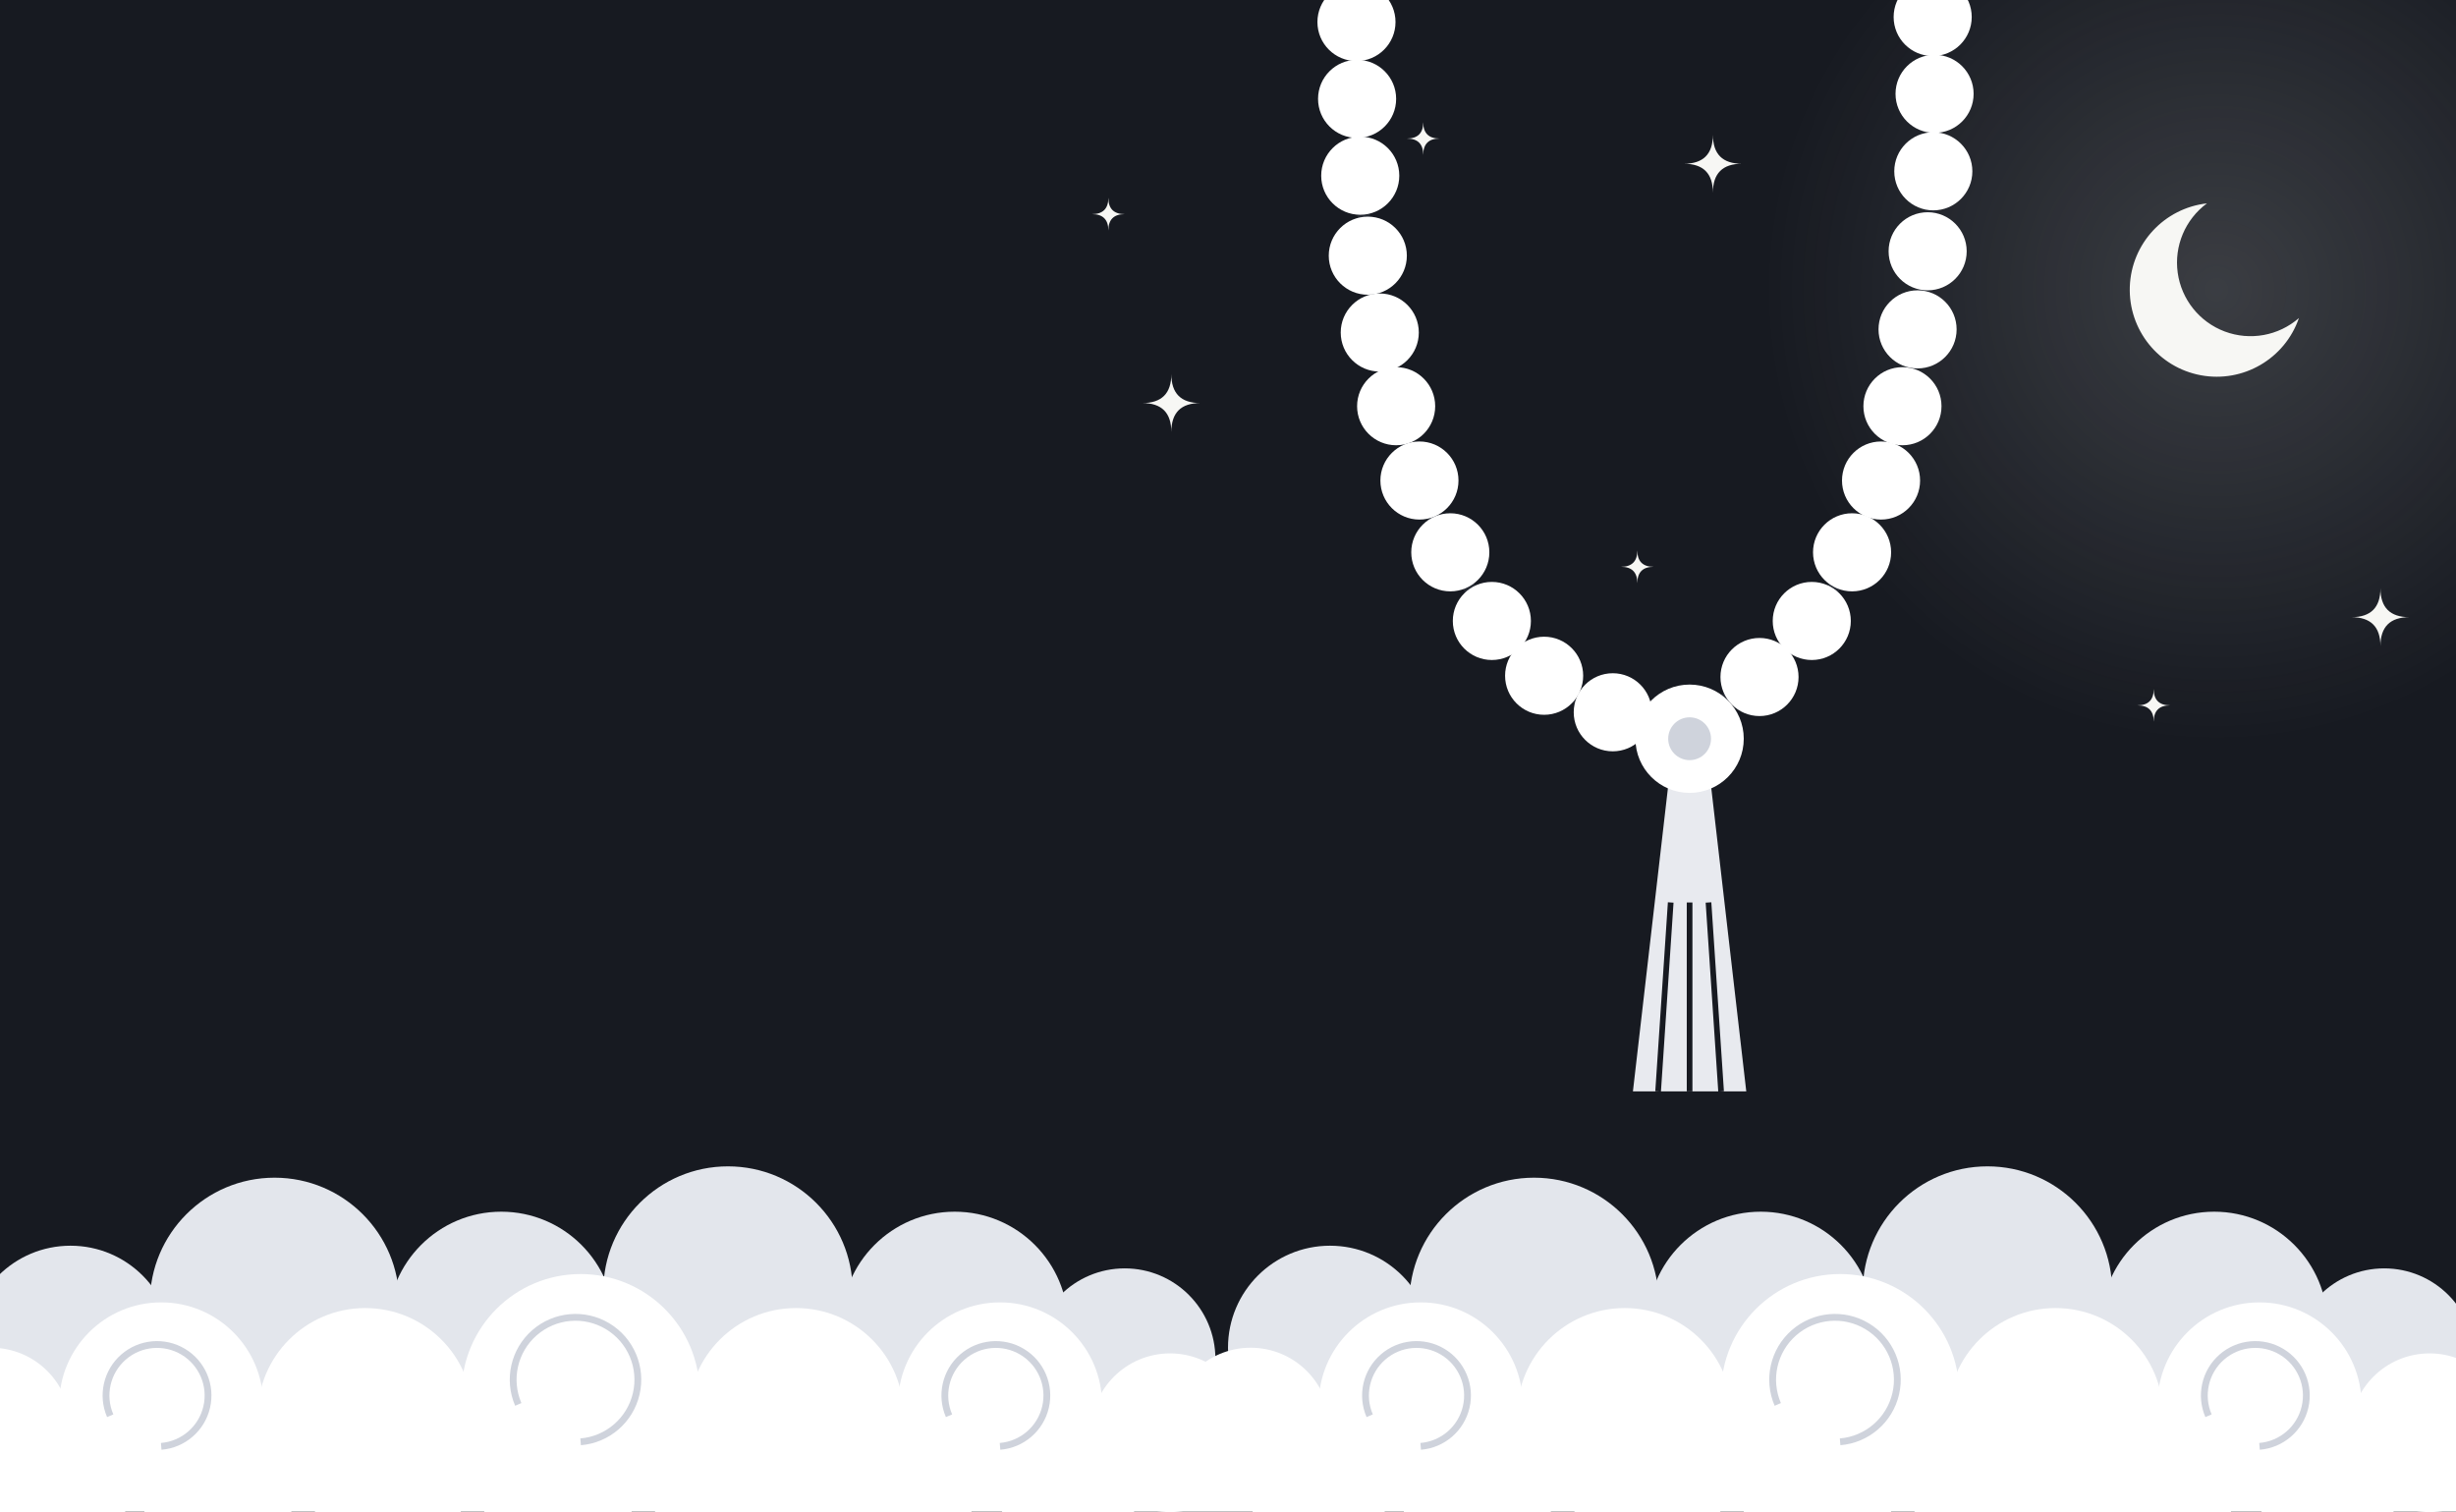
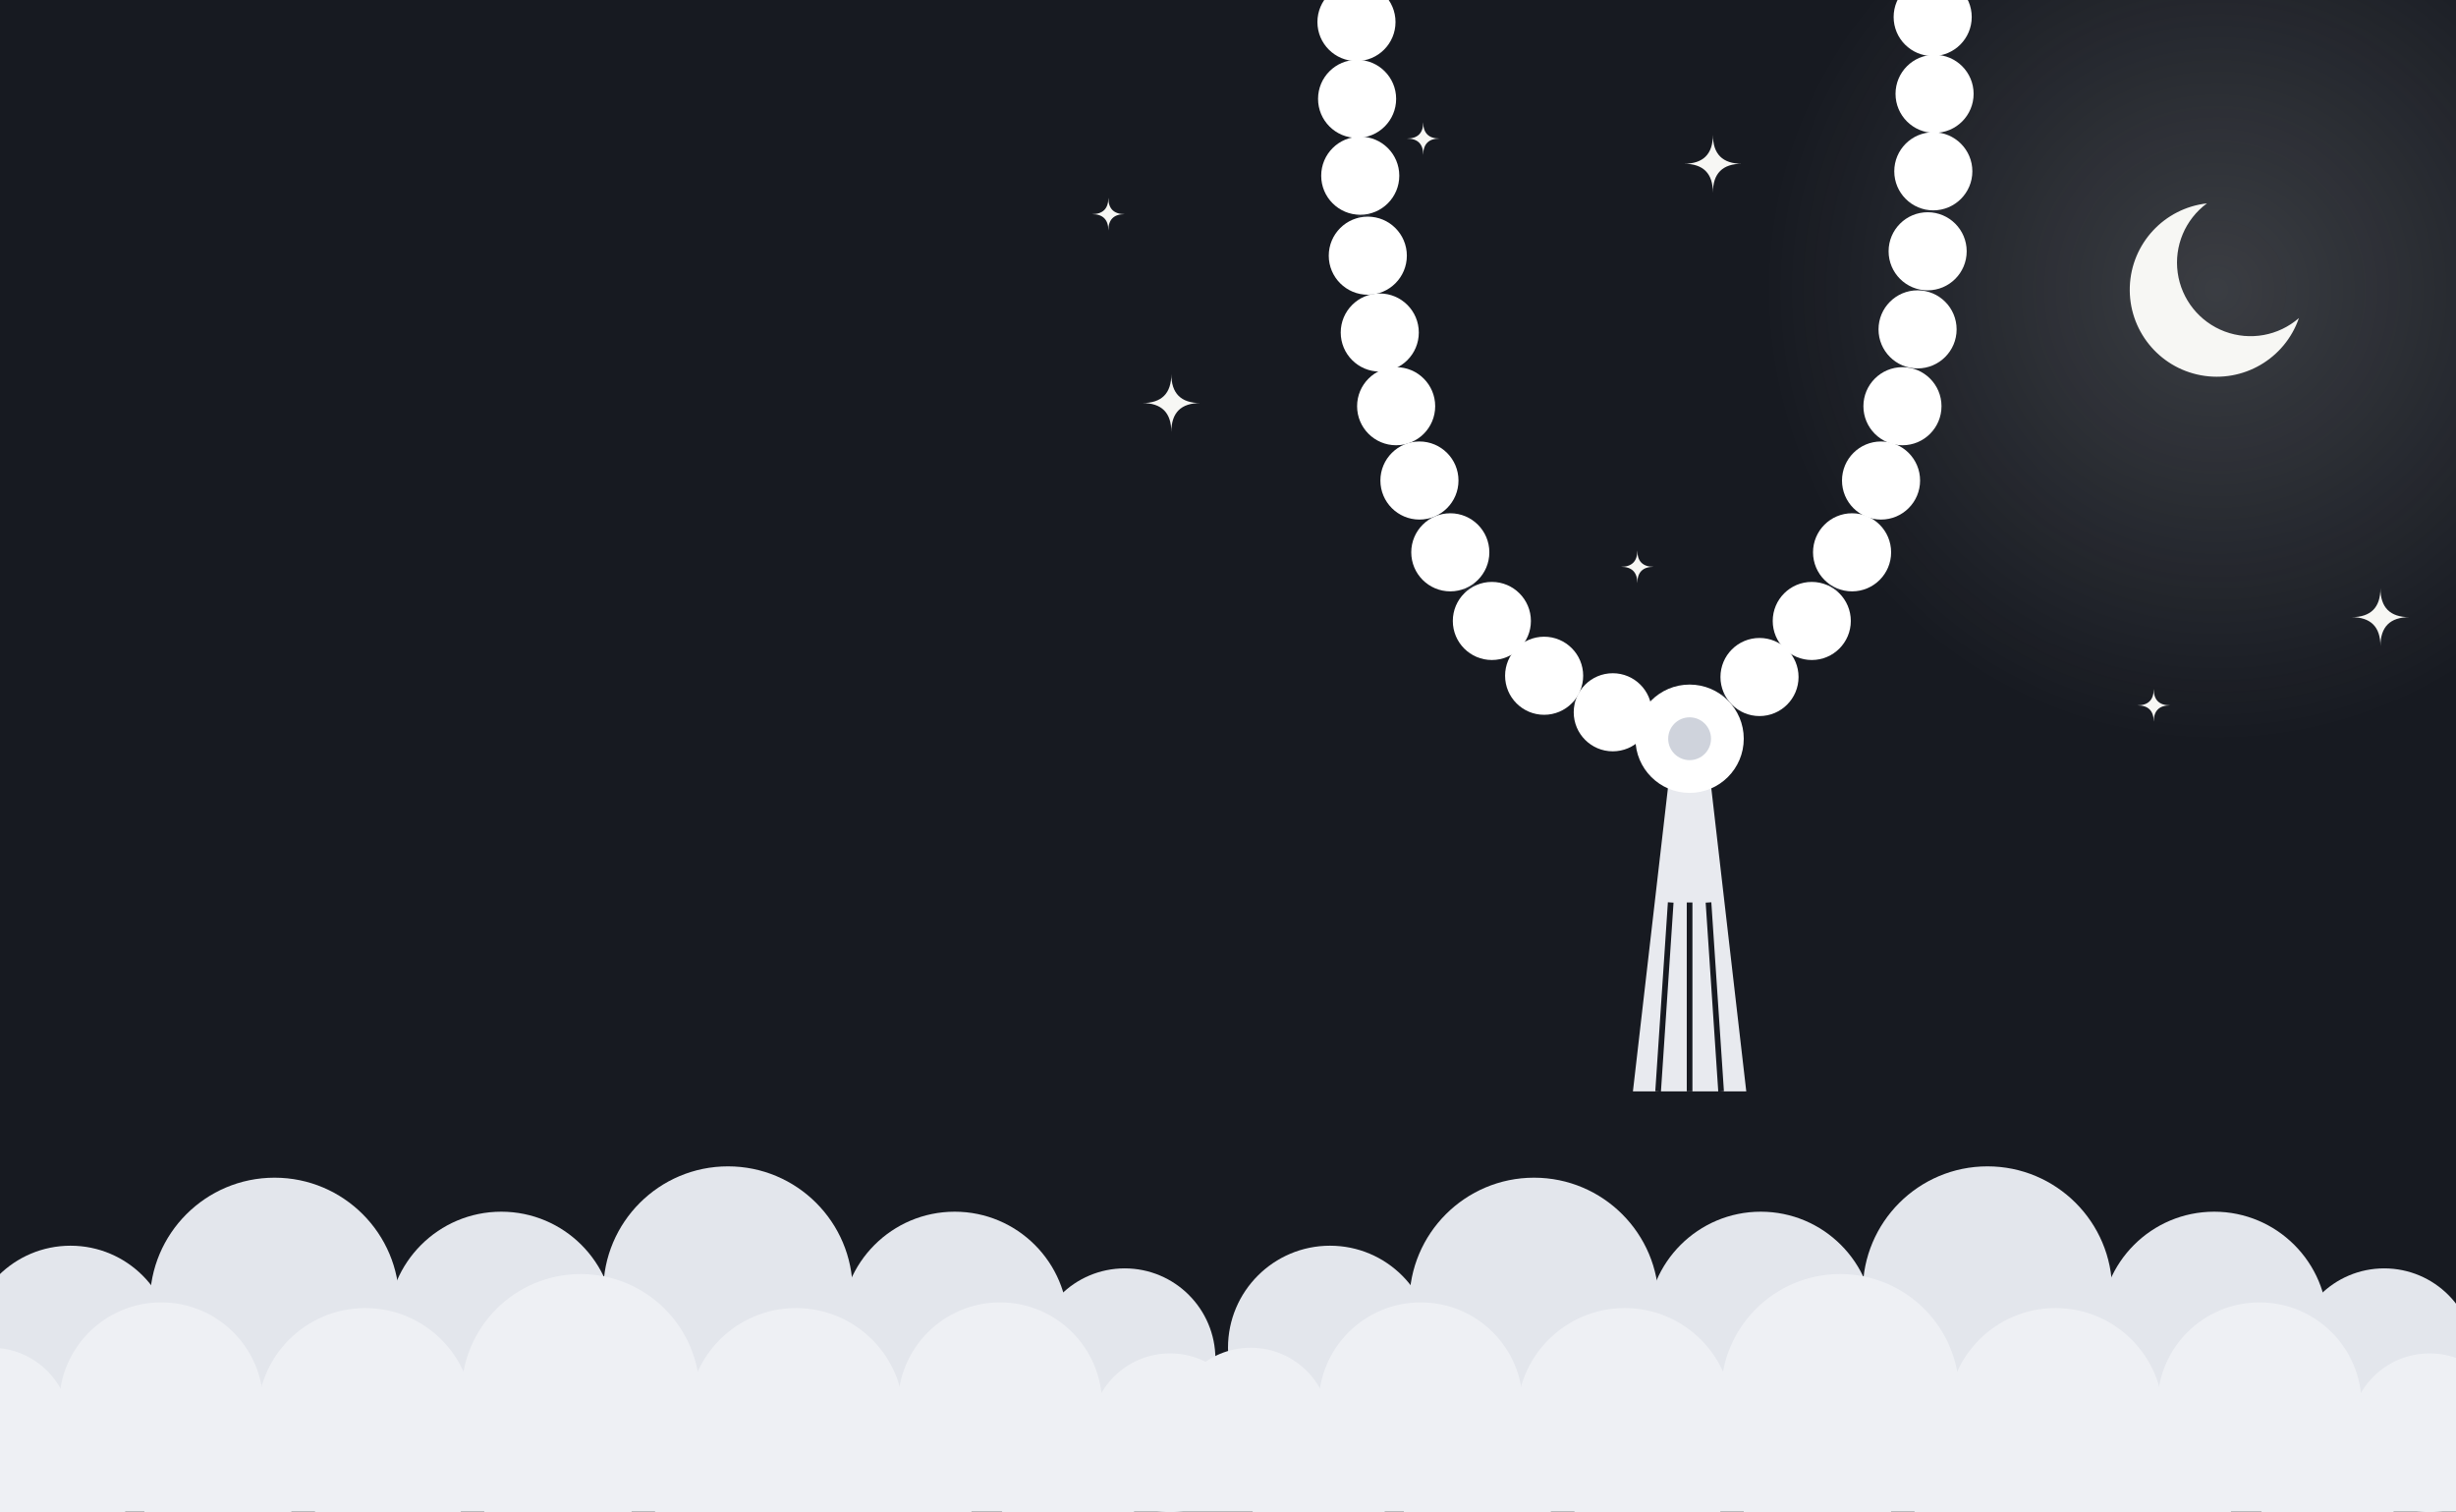
<svg xmlns="http://www.w3.org/2000/svg" viewBox="0 0 390 240" width="390" height="240">
  <rect width="390" height="240" fill="#171a21" />
  <defs>
    <radialGradient id="g">
      <stop offset="0" stop-color="#f7f7f4" stop-opacity="0.16" />
      <stop offset="1" stop-color="#f7f7f4" stop-opacity="0" />
    </radialGradient>
  </defs>
  <circle cx="352" cy="46" r="72" fill="url(#g)" />
  <path fill="#f7f7f4" transform="translate(335 29) scale(0.531)" d="M29.1 6.2A26 26 0 1 0 56.6 40.5A22 22 0 1 1 29.1 6.2Z" />
  <path fill="#f7f7f4" d="M176 31.4Q176 34 178.6 34Q176 34 176 36.6Q176 34 173.4 34Q176 34 176 31.4ZM226 19.4Q226 22 228.6 22Q226 22 226 24.6Q226 22 223.4 22Q226 22 226 19.4ZM260 87.4Q260 90 262.6 90Q260 90 260 92.6Q260 90 257.4 90Q260 90 260 87.4ZM342 109.4Q342 112 344.6 112Q342 112 342 114.6Q342 112 339.4 112Q342 112 342 109.4Z" />
  <path fill="#f7f7f4" d="M272 21.4Q272 26 276.6 26Q272 26 272 30.6Q272 26 267.4 26Q272 26 272 21.4ZM378 93.4Q378 98 382.6 98Q378 98 378 102.6Q378 98 373.4 98Q378 98 378 93.4ZM186 59.4Q186 64 190.6 64Q186 64 186 68.6Q186 64 181.4 64Q186 64 186 59.4Z" />
  <path fill="none" stroke="#262a33" stroke-width="2" d="M216,-12C206,156 320,156 306,-12" />
  <g fill="#ffffff">
    <circle cx="215.8" cy="-8.7" r="6.2" />
    <circle cx="215.4" cy="3.5" r="6.2" />
    <circle cx="215.5" cy="15.7" r="6.2" />
    <circle cx="216" cy="27.9" r="6.2" />
    <circle cx="217.2" cy="40.6" r="6.2" />
    <circle cx="219.1" cy="52.8" r="6.2" />
    <circle cx="221.7" cy="64.5" r="6.2" />
    <circle cx="225.4" cy="76.3" r="6.2" />
    <circle cx="230.3" cy="87.7" r="6.2" />
    <circle cx="236.9" cy="98.6" r="6.2" />
    <circle cx="245.2" cy="107.3" r="6.2" />
    <circle cx="256.1" cy="113.1" r="6.2" />
    <circle cx="279.4" cy="107.5" r="6.2" />
    <circle cx="287.7" cy="98.6" r="6.2" />
    <circle cx="294.1" cy="87.7" r="6.2" />
    <circle cx="298.7" cy="76.3" r="6.2" />
    <circle cx="302.1" cy="64.5" r="6.2" />
    <circle cx="304.5" cy="52.3" r="6.2" />
    <circle cx="306.1" cy="39.9" r="6.2" />
    <circle cx="307" cy="27.2" r="6.2" />
    <circle cx="307.2" cy="14.9" r="6.2" />
    <circle cx="306.9" cy="2.7" r="6.2" />
    <circle cx="306.2" cy="-9.5" r="6.2" />
  </g>
  <path fill="#e8eaef" d="M265.3 121.3h6L277.3 173.3H259.3Z" />
  <g stroke="#171a21" stroke-width="0.9" fill="none">
    <path d="M265.3 143.3L263.3 173.3M268.3 143.3V173.3M271.3 143.3L273.3 173.3" />
  </g>
  <circle cx="268.3" cy="117.3" r="8.6" fill="#ffffff" />
  <circle cx="268.3" cy="117.3" r="3.4" fill="#cfd3dc" />
  <g fill="#e3e6ec">
    <g transform="translate(-14 178) scale(0.9)">
      <circle cx="28" cy="40" r="18" />
      <circle cx="64" cy="32" r="22" />
      <circle cx="104" cy="36" r="20" />
      <circle cx="144" cy="30" r="22" />
      <circle cx="184" cy="36" r="20" />
      <circle cx="214" cy="42" r="16" />
    </g>
    <g transform="translate(186 178) scale(0.9)">
      <circle cx="28" cy="40" r="18" />
      <circle cx="64" cy="32" r="22" />
      <circle cx="104" cy="36" r="20" />
      <circle cx="144" cy="30" r="22" />
      <circle cx="184" cy="36" r="20" />
      <circle cx="214" cy="42" r="16" />
    </g>
    <g transform="translate(386 178) scale(0.9)">
      <circle cx="28" cy="40" r="18" />
      <circle cx="64" cy="32" r="22" />
      <circle cx="104" cy="36" r="20" />
      <circle cx="144" cy="30" r="22" />
      <circle cx="184" cy="36" r="20" />
      <circle cx="214" cy="42" r="16" />
    </g>
  </g>
-   <g fill="#ffffff">
+   <g fill="#eef0f4">
    <g transform="translate(-14 178) scale(0.9)">
      <rect x="16" y="50" width="204" height="18" />
      <circle cx="14" cy="54" r="14" />
      <circle cx="44" cy="50" r="18" />
      <circle cx="80" cy="52" r="19" />
      <circle cx="118" cy="48" r="21" />
      <circle cx="156" cy="52" r="19" />
      <circle cx="192" cy="50" r="18" />
      <circle cx="222" cy="55" r="14" />
      <circle cx="26" cy="66" r="12" />
      <circle cx="54" cy="68" r="13" />
      <circle cx="84" cy="67" r="13" />
      <circle cx="114" cy="69" r="13" />
      <circle cx="144" cy="67" r="13" />
      <circle cx="174" cy="68" r="13" />
      <circle cx="204" cy="66" r="12" />
    </g>
    <g transform="translate(186 178) scale(0.9)">
      <rect x="16" y="50" width="204" height="18" />
      <circle cx="14" cy="54" r="14" />
      <circle cx="44" cy="50" r="18" />
      <circle cx="80" cy="52" r="19" />
      <circle cx="118" cy="48" r="21" />
      <circle cx="156" cy="52" r="19" />
      <circle cx="192" cy="50" r="18" />
      <circle cx="222" cy="55" r="14" />
      <circle cx="26" cy="66" r="12" />
      <circle cx="54" cy="68" r="13" />
      <circle cx="84" cy="67" r="13" />
      <circle cx="114" cy="69" r="13" />
      <circle cx="144" cy="67" r="13" />
      <circle cx="174" cy="68" r="13" />
      <circle cx="204" cy="66" r="12" />
    </g>
    <g transform="translate(386 178) scale(0.9)">
      <rect x="16" y="50" width="204" height="18" />
      <circle cx="14" cy="54" r="14" />
      <circle cx="44" cy="50" r="18" />
      <circle cx="80" cy="52" r="19" />
      <circle cx="118" cy="48" r="21" />
      <circle cx="156" cy="52" r="19" />
      <circle cx="192" cy="50" r="18" />
      <circle cx="222" cy="55" r="14" />
      <circle cx="26" cy="66" r="12" />
      <circle cx="54" cy="68" r="13" />
      <circle cx="84" cy="67" r="13" />
      <circle cx="114" cy="69" r="13" />
      <circle cx="144" cy="67" r="13" />
      <circle cx="174" cy="68" r="13" />
      <circle cx="204" cy="66" r="12" />
    </g>
    <rect x="0" y="236" width="390" height="4" transform="scale(1)" />
  </g>
-   <g fill="none" stroke="#cfd3dc" stroke-width="1.2">
-     <g transform="translate(-14 178) scale(0.9)">
-       <path d="M35 52a9 9 0 1 1 9 5.4" />
-       <path d="M107 50a11 11 0 1 1 11 6.6" />
-       <path d="M183 52a9 9 0 1 1 9 5.4" />
-     </g>
-     <g transform="translate(186 178) scale(0.9)">
-       <path d="M35 52a9 9 0 1 1 9 5.4" />
-       <path d="M107 50a11 11 0 1 1 11 6.6" />
-       <path d="M183 52a9 9 0 1 1 9 5.4" />
-     </g>
-     <g transform="translate(386 178) scale(0.9)">
-       <path d="M35 52a9 9 0 1 1 9 5.4" />
-       <path d="M107 50a11 11 0 1 1 11 6.6" />
-       <path d="M183 52a9 9 0 1 1 9 5.4" />
-     </g>
-   </g>
</svg>
